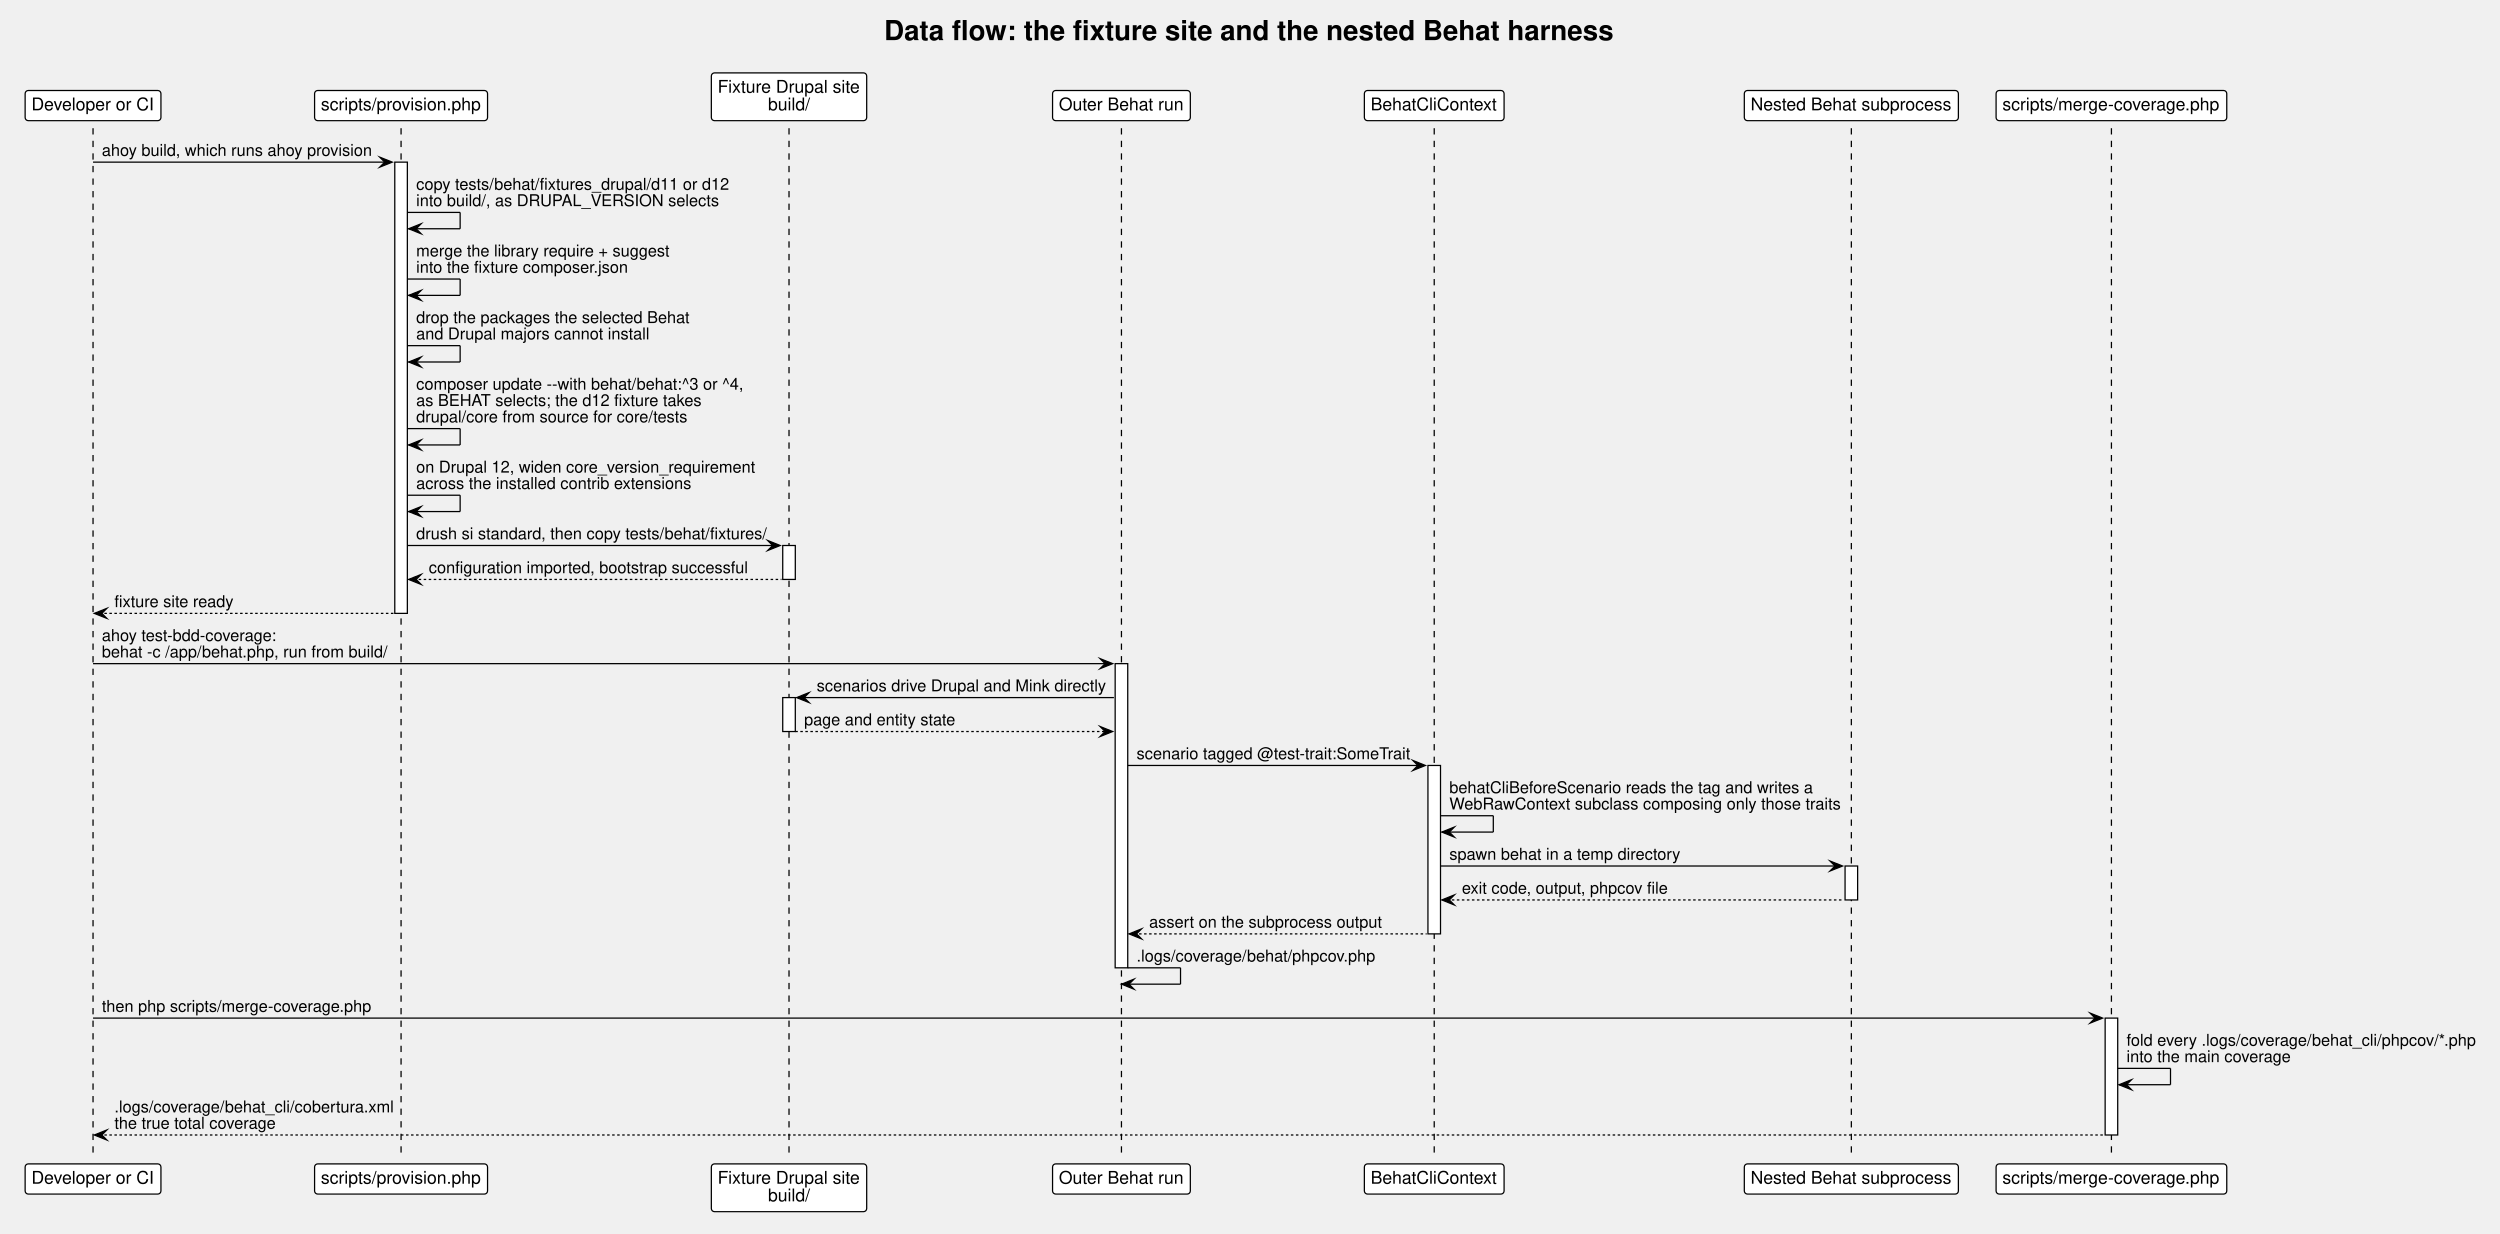
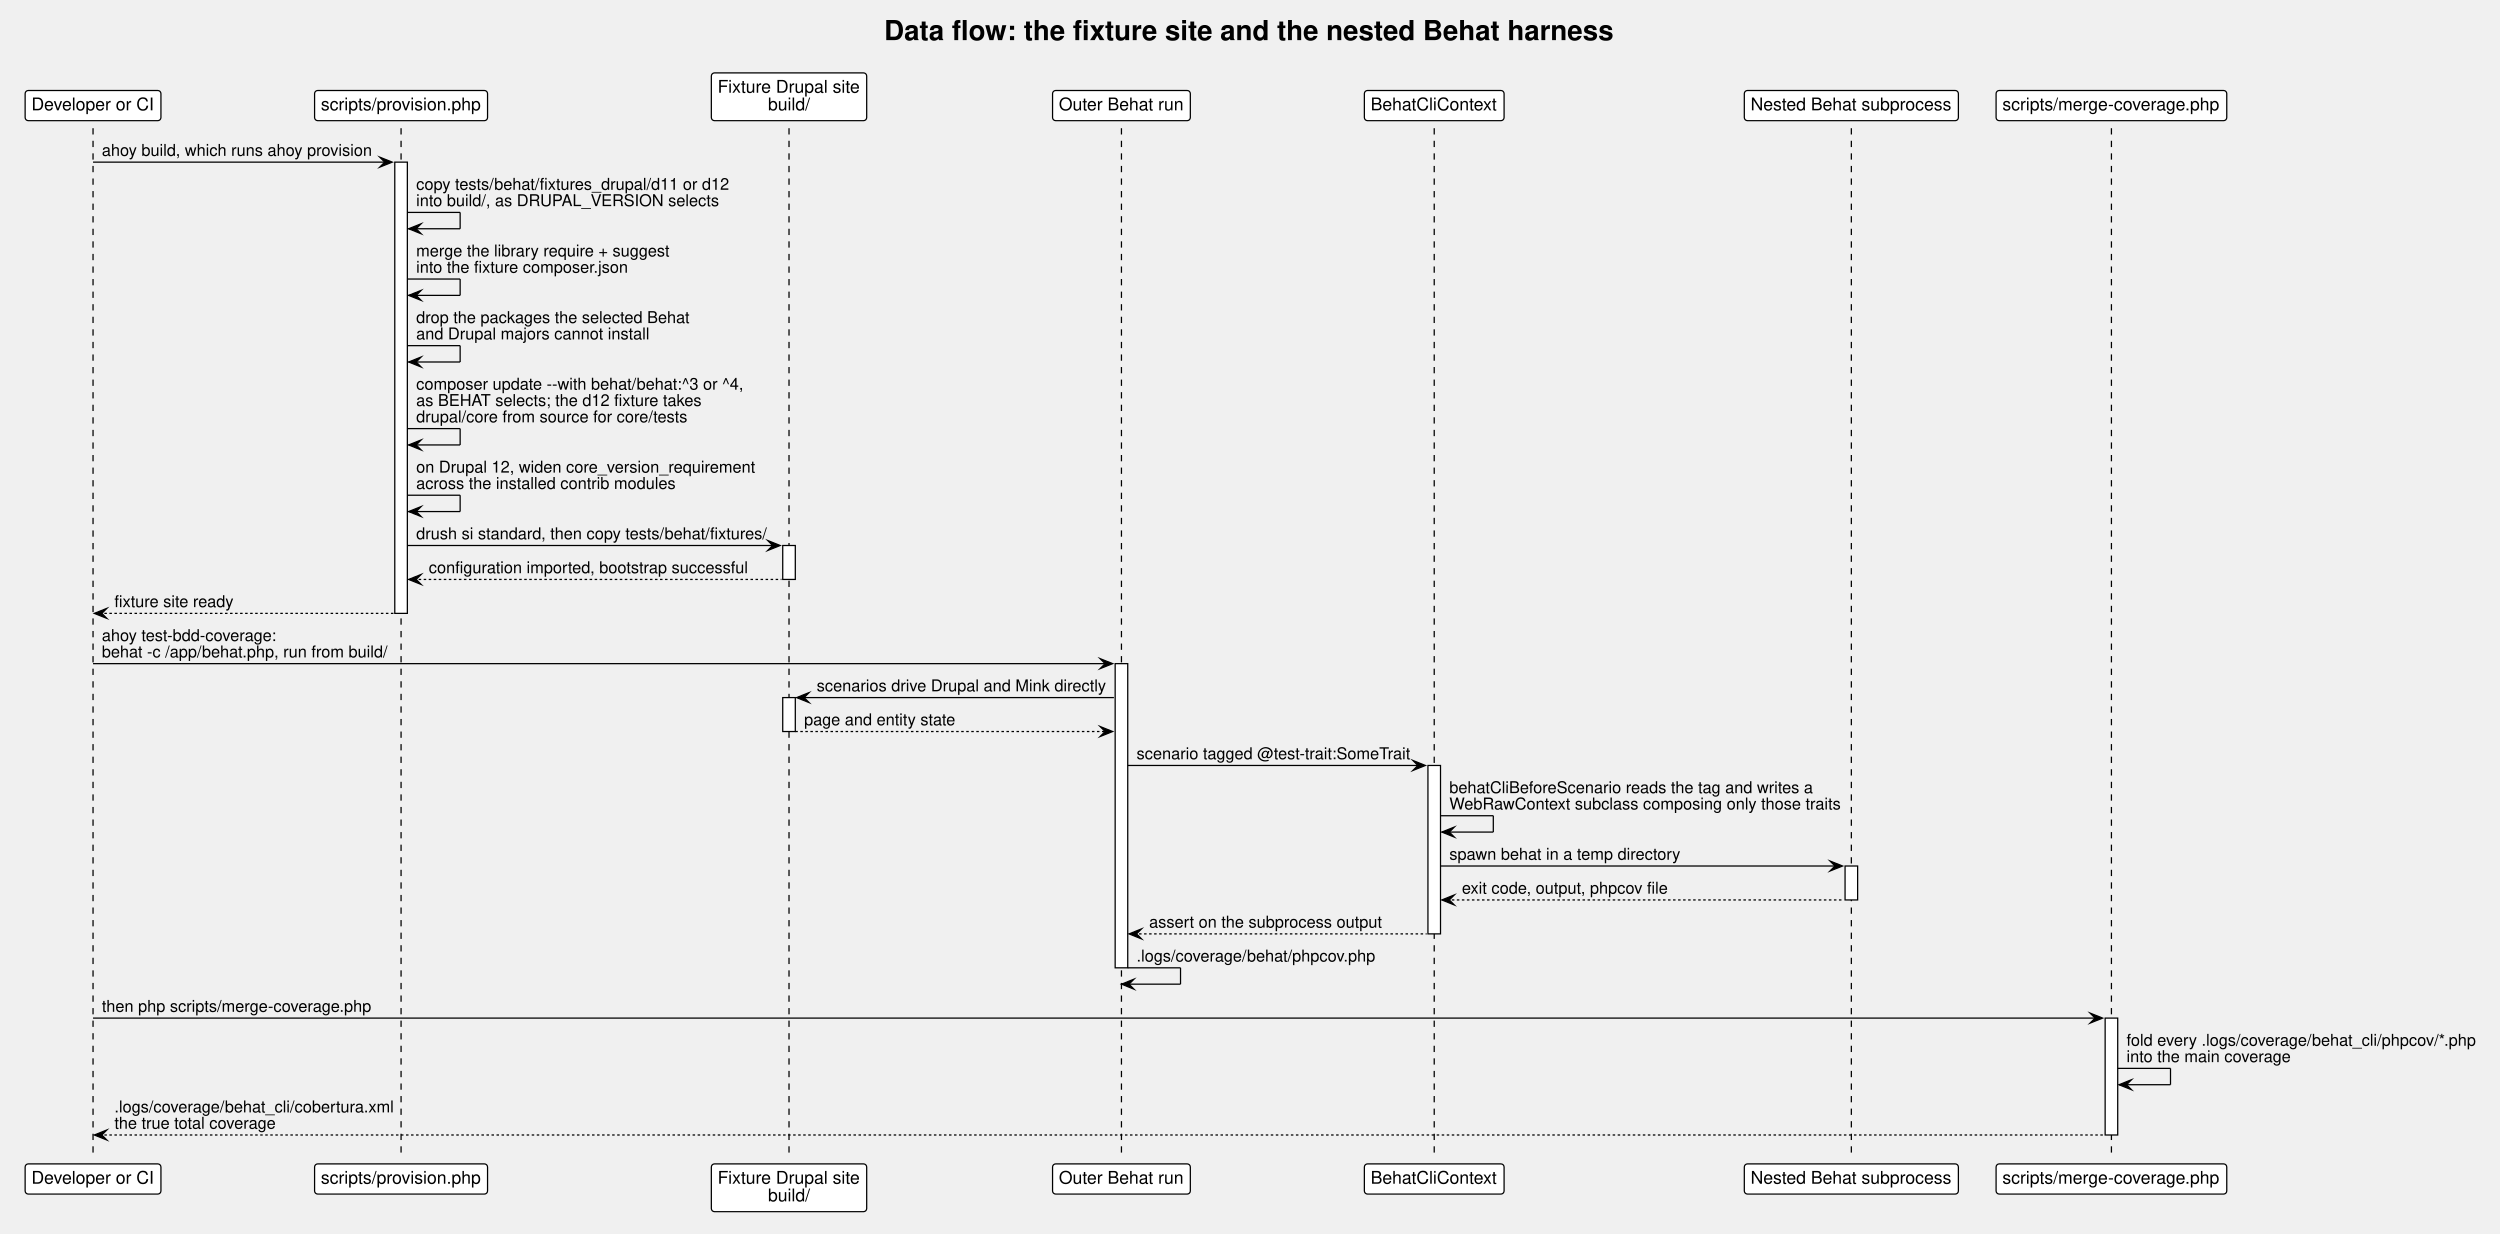
<svg xmlns="http://www.w3.org/2000/svg" version="1.1" data-diagram-type="SEQUENCE" style="width:1989px;height:981px;background:#FFFFFF;" width="1989px" height="981px" viewBox="0 0 1989 981" zoomAndPan="magnify" preserveAspectRatio="none" contentStyleType="text/css">
  <defs />
  <g font-family="sans-serif" lengthAdjust="spacing">
    <g class="title" data-source-line="11">
      <text x="703.425" y="31.94" fill="#000" font-size="22" textLength="580.68" font-weight="700" font-family="Helvetica">Data flow: the fixture site and the nested Behat harness</text>
    </g>
    <g>
      <rect x="70.521" y="102" width="8" height="819" fill="#000" fill-opacity="0" />
      <line x1="74.021" y1="102" x2="74.021" y2="921" style="stroke:#000;stroke-width:1;stroke-dasharray:5,5;" />
    </g>
    <g>
      <rect x="315.588" y="102" width="8" height="819" fill="#000" fill-opacity="0" />
      <line x1="319.088" y1="102" x2="319.088" y2="921" style="stroke:#000;stroke-width:1;stroke-dasharray:5,5;" />
    </g>
    <g>
      <rect x="314.088" y="129" width="10" height="359" fill="#FFF" style="stroke:#000;stroke-width:1;" />
    </g>
    <g>
      <rect x="624.241" y="102" width="8" height="819" fill="#000" fill-opacity="0" />
      <line x1="627.741" y1="102" x2="627.741" y2="921" style="stroke:#000;stroke-width:1;stroke-dasharray:5,5;" />
    </g>
    <g>
      <rect x="622.741" y="434" width="10" height="27" fill="#FFF" style="stroke:#000;stroke-width:1;" />
    </g>
    <g>
      <rect x="622.741" y="555" width="10" height="27" fill="#FFF" style="stroke:#000;stroke-width:1;" />
    </g>
    <g>
      <rect x="888.724" y="102" width="8" height="819" fill="#000" fill-opacity="0" />
      <line x1="892.224" y1="102" x2="892.224" y2="921" style="stroke:#000;stroke-width:1;stroke-dasharray:5,5;" />
    </g>
    <g>
      <rect x="887.224" y="528" width="10" height="242" fill="#FFF" style="stroke:#000;stroke-width:1;" />
    </g>
    <g>
      <rect x="1137.569" y="102" width="8" height="819" fill="#000" fill-opacity="0" />
      <line x1="1141.069" y1="102" x2="1141.069" y2="921" style="stroke:#000;stroke-width:1;stroke-dasharray:5,5;" />
    </g>
    <g>
      <rect x="1136.069" y="609" width="10" height="134" fill="#FFF" style="stroke:#000;stroke-width:1;" />
    </g>
    <g>
      <rect x="1469.432" y="102" width="8" height="819" fill="#000" fill-opacity="0" />
      <line x1="1472.932" y1="102" x2="1472.932" y2="921" style="stroke:#000;stroke-width:1;stroke-dasharray:5,5;" />
    </g>
    <g>
      <rect x="1467.932" y="689" width="10" height="27" fill="#FFF" style="stroke:#000;stroke-width:1;" />
    </g>
    <g>
      <rect x="1676.352" y="102" width="8" height="819" fill="#000" fill-opacity="0" />
      <line x1="1679.852" y1="102" x2="1679.852" y2="921" style="stroke:#000;stroke-width:1;stroke-dasharray:5,5;" />
    </g>
    <g>
      <rect x="1674.852" y="810" width="10" height="93" fill="#FFF" style="stroke:#000;stroke-width:1;" />
    </g>
    <rect x="20" y="72" width="108.041" height="24" fill="#FFF" style="stroke:#000;stroke-width:1;" rx="2.5" ry="2.5" />
    <text x="25" y="87.78" fill="#000" font-size="14" textLength="98.041" font-family="Helvetica">Developer or CI</text>
    <rect x="250.282" y="72" width="137.613" height="24" fill="#FFF" style="stroke:#000;stroke-width:1;" rx="2.5" ry="2.5" />
    <text x="255.282" y="87.78" fill="#000" font-size="14" textLength="127.613" font-family="Helvetica">scripts/provision.php</text>
    <rect x="565.944" y="58" width="123.593" height="38" fill="#FFF" style="stroke:#000;stroke-width:1;" rx="2.5" ry="2.5" />
    <text x="570.944" y="73.78" fill="#000" font-size="14" textLength="113.593" font-family="Helvetica">Fixture Drupal site</text>
    <text x="611.006" y="87.78" fill="#000" font-size="14" textLength="33.469" font-family="Helvetica">build/</text>
    <rect x="837.417" y="72" width="109.613" height="24" fill="#FFF" style="stroke:#000;stroke-width:1;" rx="2.5" ry="2.5" />
    <text x="842.417" y="87.78" fill="#000" font-size="14" textLength="99.613" font-family="Helvetica">Outer Behat run</text>
    <rect x="1085.486" y="72" width="111.165" height="24" fill="#FFF" style="stroke:#000;stroke-width:1;" rx="2.5" ry="2.5" />
    <text x="1090.486" y="87.78" fill="#000" font-size="14" textLength="101.165" font-family="Helvetica">BehatCliContext</text>
    <rect x="1387.774" y="72" width="170.316" height="24" fill="#FFF" style="stroke:#000;stroke-width:1;" rx="2.5" ry="2.5" />
    <text x="1392.774" y="87.78" fill="#000" font-size="14" textLength="160.316" font-family="Helvetica">Nested Behat subprocess</text>
    <rect x="1588.09" y="72" width="183.523" height="24" fill="#FFF" style="stroke:#000;stroke-width:1;" rx="2.5" ry="2.5" />
    <text x="1593.09" y="87.78" fill="#000" font-size="14" textLength="173.523" font-family="Helvetica">scripts/merge-coverage.php</text>
    <rect x="20" y="926" width="108.041" height="24" fill="#FFF" style="stroke:#000;stroke-width:1;" rx="2.5" ry="2.5" />
    <text x="25" y="941.78" fill="#000" font-size="14" textLength="98.041" font-family="Helvetica">Developer or CI</text>
    <rect x="250.282" y="926" width="137.613" height="24" fill="#FFF" style="stroke:#000;stroke-width:1;" rx="2.5" ry="2.5" />
    <text x="255.282" y="941.78" fill="#000" font-size="14" textLength="127.613" font-family="Helvetica">scripts/provision.php</text>
    <rect x="565.944" y="926" width="123.593" height="38" fill="#FFF" style="stroke:#000;stroke-width:1;" rx="2.5" ry="2.5" />
    <text x="570.944" y="941.78" fill="#000" font-size="14" textLength="113.593" font-family="Helvetica">Fixture Drupal site</text>
    <text x="611.006" y="955.78" fill="#000" font-size="14" textLength="33.469" font-family="Helvetica">build/</text>
    <rect x="837.417" y="926" width="109.613" height="24" fill="#FFF" style="stroke:#000;stroke-width:1;" rx="2.5" ry="2.5" />
    <text x="842.417" y="941.78" fill="#000" font-size="14" textLength="99.613" font-family="Helvetica">Outer Behat run</text>
    <rect x="1085.486" y="926" width="111.165" height="24" fill="#FFF" style="stroke:#000;stroke-width:1;" rx="2.5" ry="2.5" />
    <text x="1090.486" y="941.78" fill="#000" font-size="14" textLength="101.165" font-family="Helvetica">BehatCliContext</text>
    <rect x="1387.774" y="926" width="170.316" height="24" fill="#FFF" style="stroke:#000;stroke-width:1;" rx="2.5" ry="2.5" />
    <text x="1392.774" y="941.78" fill="#000" font-size="14" textLength="160.316" font-family="Helvetica">Nested Behat subprocess</text>
    <rect x="1588.09" y="926" width="183.523" height="24" fill="#FFF" style="stroke:#000;stroke-width:1;" rx="2.5" ry="2.5" />
    <text x="1593.09" y="941.78" fill="#000" font-size="14" textLength="173.523" font-family="Helvetica">scripts/merge-coverage.php</text>
    <polygon points="302.088,125,312.088,129,302.088,133,306.088,129" fill="#000" style="stroke:#000;stroke-width:1;stroke-linejoin:miter;stroke-miterlimit:10;" />
    <line x1="74.021" y1="129" x2="308.088" y2="129" style="stroke:#000;stroke-width:1;" />
    <text x="81.021" y="124.01" fill="#000" font-size="13" textLength="216.068" font-family="Helvetica">ahoy build, which runs ahoy provision</text>
    <line x1="324.088" y1="169" x2="366.088" y2="169" style="stroke:#000;stroke-width:1;" />
    <line x1="366.088" y1="169" x2="366.088" y2="182" style="stroke:#000;stroke-width:1;" />
    <line x1="325.088" y1="182" x2="366.088" y2="182" style="stroke:#000;stroke-width:1;" />
    <polygon points="335.088,178,325.088,182,335.088,186,331.088,182" fill="#000" style="stroke:#000;stroke-width:1;stroke-linejoin:miter;stroke-miterlimit:10;" />
    <text x="331.088" y="151.01" fill="#000" font-size="13" textLength="249.323" font-family="Helvetica">copy tests/behat/fixtures_drupal/d11 or d12</text>
    <text x="331.088" y="164.01" fill="#000" font-size="13" textLength="242.766" font-family="Helvetica">into build/, as DRUPAL_VERSION selects</text>
    <line x1="324.088" y1="222" x2="366.088" y2="222" style="stroke:#000;stroke-width:1;" />
    <line x1="366.088" y1="222" x2="366.088" y2="235" style="stroke:#000;stroke-width:1;" />
    <line x1="325.088" y1="235" x2="366.088" y2="235" style="stroke:#000;stroke-width:1;" />
    <polygon points="335.088,231,325.088,235,335.088,239,331.088,235" fill="#000" style="stroke:#000;stroke-width:1;stroke-linejoin:miter;stroke-miterlimit:10;" />
    <text x="331.088" y="204.01" fill="#000" font-size="13" textLength="201.963" font-family="Helvetica">merge the library require + suggest</text>
    <text x="331.088" y="217.01" fill="#000" font-size="13" textLength="169.806" font-family="Helvetica">into the fixture composer.json</text>
    <line x1="324.088" y1="275" x2="366.088" y2="275" style="stroke:#000;stroke-width:1;" />
    <line x1="366.088" y1="275" x2="366.088" y2="288" style="stroke:#000;stroke-width:1;" />
    <line x1="325.088" y1="288" x2="366.088" y2="288" style="stroke:#000;stroke-width:1;" />
    <polygon points="335.088,284,325.088,288,335.088,292,331.088,288" fill="#000" style="stroke:#000;stroke-width:1;stroke-linejoin:miter;stroke-miterlimit:10;" />
    <text x="331.088" y="257.01" fill="#000" font-size="13" textLength="218.264" font-family="Helvetica">drop the packages the selected Behat</text>
    <text x="331.088" y="270.01" fill="#000" font-size="13" textLength="185.707" font-family="Helvetica">and Drupal majors cannot install</text>
    <line x1="324.088" y1="341" x2="366.088" y2="341" style="stroke:#000;stroke-width:1;" />
    <line x1="366.088" y1="341" x2="366.088" y2="354" style="stroke:#000;stroke-width:1;" />
    <line x1="325.088" y1="354" x2="366.088" y2="354" style="stroke:#000;stroke-width:1;" />
    <polygon points="335.088,350,325.088,354,335.088,358,331.088,354" fill="#000" style="stroke:#000;stroke-width:1;stroke-linejoin:miter;stroke-miterlimit:10;" />
    <text x="331.088" y="310.01" fill="#000" font-size="13" textLength="260.793" font-family="Helvetica">composer update --with behat/behat:^3 or ^4,</text>
    <text x="331.088" y="323.01" fill="#000" font-size="13" textLength="229.049" font-family="Helvetica">as BEHAT selects; the d12 fixture takes</text>
    <text x="331.088" y="336.01" fill="#000" font-size="13" textLength="216.03" font-family="Helvetica">drupal/core from source for core/tests</text>
    <line x1="324.088" y1="394" x2="366.088" y2="394" style="stroke:#000;stroke-width:1;" />
    <line x1="366.088" y1="394" x2="366.088" y2="407" style="stroke:#000;stroke-width:1;" />
    <line x1="325.088" y1="407" x2="366.088" y2="407" style="stroke:#000;stroke-width:1;" />
    <polygon points="335.088,403,325.088,407,335.088,411,331.088,407" fill="#000" style="stroke:#000;stroke-width:1;stroke-linejoin:miter;stroke-miterlimit:10;" />
    <text x="331.088" y="376.01" fill="#000" font-size="13" textLength="270.264" font-family="Helvetica">on Drupal 12, widen core_version_requirement</text>
-     <text x="331.088" y="389.01" fill="#000" font-size="13" textLength="219.673" font-family="Helvetica">across the installed contrib extensions</text>
+     <text x="331.088" y="389.01" fill="#000" font-size="13" textLength="206.661" font-family="Helvetica">across the installed contrib modules</text>
    <polygon points="610.741,430,620.741,434,610.741,438,614.741,434" fill="#000" style="stroke:#000;stroke-width:1;stroke-linejoin:miter;stroke-miterlimit:10;" />
    <line x1="324.088" y1="434" x2="616.741" y2="434" style="stroke:#000;stroke-width:1;" />
    <text x="331.088" y="429.01" fill="#000" font-size="13" textLength="279.652" font-family="Helvetica">drush si standard, then copy tests/behat/fixtures/</text>
    <polygon points="335.088,457,325.088,461,335.088,465,331.088,461" fill="#000" style="stroke:#000;stroke-width:1;stroke-linejoin:miter;stroke-miterlimit:10;" />
    <line x1="329.088" y1="461" x2="621.741" y2="461" style="stroke:#000;stroke-width:1;stroke-dasharray:2,2;" />
    <text x="341.088" y="456.01" fill="#000" font-size="13" textLength="254.357" font-family="Helvetica">configuration imported, bootstrap successful</text>
    <polygon points="85.021,484,75.021,488,85.021,492,81.021,488" fill="#000" style="stroke:#000;stroke-width:1;stroke-linejoin:miter;stroke-miterlimit:10;" />
    <line x1="79.021" y1="488" x2="313.088" y2="488" style="stroke:#000;stroke-width:1;stroke-dasharray:2,2;" />
    <text x="91.021" y="483.01" fill="#000" font-size="13" textLength="95.374" font-family="Helvetica">fixture site ready</text>
    <polygon points="875.224,524,885.224,528,875.224,532,879.224,528" fill="#000" style="stroke:#000;stroke-width:1;stroke-linejoin:miter;stroke-miterlimit:10;" />
    <line x1="74.021" y1="528" x2="881.224" y2="528" style="stroke:#000;stroke-width:1;" />
    <text x="81.021" y="510.01" fill="#000" font-size="13" textLength="140.194" font-family="Helvetica">ahoy test-bdd-coverage:</text>
    <text x="81.021" y="523.01" fill="#000" font-size="13" textLength="227.646" font-family="Helvetica">behat -c /app/behat.php, run from build/</text>
    <polygon points="643.741,551,633.741,555,643.741,559,639.741,555" fill="#000" style="stroke:#000;stroke-width:1;stroke-linejoin:miter;stroke-miterlimit:10;" />
    <line x1="637.741" y1="555" x2="886.224" y2="555" style="stroke:#000;stroke-width:1;" />
    <text x="649.741" y="550.01" fill="#000" font-size="13" textLength="230.483" font-family="Helvetica">scenarios drive Drupal and Mink directly</text>
    <polygon points="875.224,578,885.224,582,875.224,586,879.224,582" fill="#000" style="stroke:#000;stroke-width:1;stroke-linejoin:miter;stroke-miterlimit:10;" />
    <line x1="632.741" y1="582" x2="881.224" y2="582" style="stroke:#000;stroke-width:1;stroke-dasharray:2,2;" />
    <text x="639.741" y="577.01" fill="#000" font-size="13" textLength="120.701" font-family="Helvetica">page and entity state</text>
    <polygon points="1124.069,605,1134.069,609,1124.069,613,1128.069,609" fill="#000" style="stroke:#000;stroke-width:1;stroke-linejoin:miter;stroke-miterlimit:10;" />
    <line x1="897.224" y1="609" x2="1130.069" y2="609" style="stroke:#000;stroke-width:1;" />
    <text x="904.224" y="604.01" fill="#000" font-size="13" textLength="219.845" font-family="Helvetica">scenario tagged @test-trait:SomeTrait</text>
    <line x1="1146.069" y1="649" x2="1188.069" y2="649" style="stroke:#000;stroke-width:1;" />
    <line x1="1188.069" y1="649" x2="1188.069" y2="662" style="stroke:#000;stroke-width:1;" />
    <line x1="1147.069" y1="662" x2="1188.069" y2="662" style="stroke:#000;stroke-width:1;" />
    <polygon points="1157.069,658,1147.069,662,1157.069,666,1153.069,662" fill="#000" style="stroke:#000;stroke-width:1;stroke-linejoin:miter;stroke-miterlimit:10;" />
    <text x="1153.069" y="631.01" fill="#000" font-size="13" textLength="290.507" font-family="Helvetica">behatCliBeforeScenario reads the tag and writes a</text>
    <text x="1153.069" y="644.01" fill="#000" font-size="13" textLength="312.863" font-family="Helvetica">WebRawContext subclass composing only those traits</text>
    <polygon points="1455.932,685,1465.932,689,1455.932,693,1459.932,689" fill="#000" style="stroke:#000;stroke-width:1;stroke-linejoin:miter;stroke-miterlimit:10;" />
    <line x1="1146.069" y1="689" x2="1461.932" y2="689" style="stroke:#000;stroke-width:1;" />
    <text x="1153.069" y="684.01" fill="#000" font-size="13" textLength="184.266" font-family="Helvetica">spawn behat in a temp directory</text>
    <polygon points="1157.069,712,1147.069,716,1157.069,720,1153.069,716" fill="#000" style="stroke:#000;stroke-width:1;stroke-linejoin:miter;stroke-miterlimit:10;" />
    <line x1="1151.069" y1="716" x2="1466.932" y2="716" style="stroke:#000;stroke-width:1;stroke-dasharray:2,2;" />
    <text x="1163.069" y="711.01" fill="#000" font-size="13" textLength="164.772" font-family="Helvetica">exit code, output, phpcov file</text>
    <polygon points="908.224,739,898.224,743,908.224,747,904.224,743" fill="#000" style="stroke:#000;stroke-width:1;stroke-linejoin:miter;stroke-miterlimit:10;" />
    <line x1="902.224" y1="743" x2="1135.069" y2="743" style="stroke:#000;stroke-width:1;stroke-dasharray:2,2;" />
    <text x="914.224" y="738.01" fill="#000" font-size="13" textLength="185.002" font-family="Helvetica">assert on the subprocess output</text>
    <line x1="897.224" y1="770" x2="939.224" y2="770" style="stroke:#000;stroke-width:1;" />
    <line x1="939.224" y1="770" x2="939.224" y2="783" style="stroke:#000;stroke-width:1;" />
    <line x1="892.224" y1="783" x2="939.224" y2="783" style="stroke:#000;stroke-width:1;" />
    <polygon points="902.224,779,892.224,783,902.224,787,898.224,783" fill="#000" style="stroke:#000;stroke-width:1;stroke-linejoin:miter;stroke-miterlimit:10;" />
    <text x="904.224" y="765.01" fill="#000" font-size="13" textLength="191.528" font-family="Helvetica">.logs/coverage/behat/phpcov.php</text>
    <polygon points="1662.852,806,1672.852,810,1662.852,814,1666.852,810" fill="#000" style="stroke:#000;stroke-width:1;stroke-linejoin:miter;stroke-miterlimit:10;" />
    <line x1="74.021" y1="810" x2="1668.852" y2="810" style="stroke:#000;stroke-width:1;" />
    <text x="81.021" y="805.01" fill="#000" font-size="13" textLength="215.344" font-family="Helvetica">then php scripts/merge-coverage.php</text>
    <line x1="1684.852" y1="850" x2="1726.852" y2="850" style="stroke:#000;stroke-width:1;" />
    <line x1="1726.852" y1="850" x2="1726.852" y2="863" style="stroke:#000;stroke-width:1;" />
    <line x1="1685.852" y1="863" x2="1726.852" y2="863" style="stroke:#000;stroke-width:1;" />
    <polygon points="1695.852,859,1685.852,863,1695.852,867,1691.852,863" fill="#000" style="stroke:#000;stroke-width:1;stroke-linejoin:miter;stroke-miterlimit:10;" />
    <text x="1691.852" y="832.01" fill="#000" font-size="13" textLength="279.678" font-family="Helvetica">fold every .logs/coverage/behat_cli/phpcov/*.php</text>
    <text x="1691.852" y="845.01" fill="#000" font-size="13" textLength="131.523" font-family="Helvetica">into the main coverage</text>
    <polygon points="85.021,899,75.021,903,85.021,907,81.021,903" fill="#000" style="stroke:#000;stroke-width:1;stroke-linejoin:miter;stroke-miterlimit:10;" />
    <line x1="79.021" y1="903" x2="1673.852" y2="903" style="stroke:#000;stroke-width:1;stroke-dasharray:2,2;" />
    <text x="91.021" y="885.01" fill="#000" font-size="13" textLength="222.562" font-family="Helvetica">.logs/coverage/behat_cli/cobertura.xml</text>
    <text x="91.021" y="898.01" fill="#000" font-size="13" textLength="129.359" font-family="Helvetica">the true total coverage</text>
  </g>
</svg>
